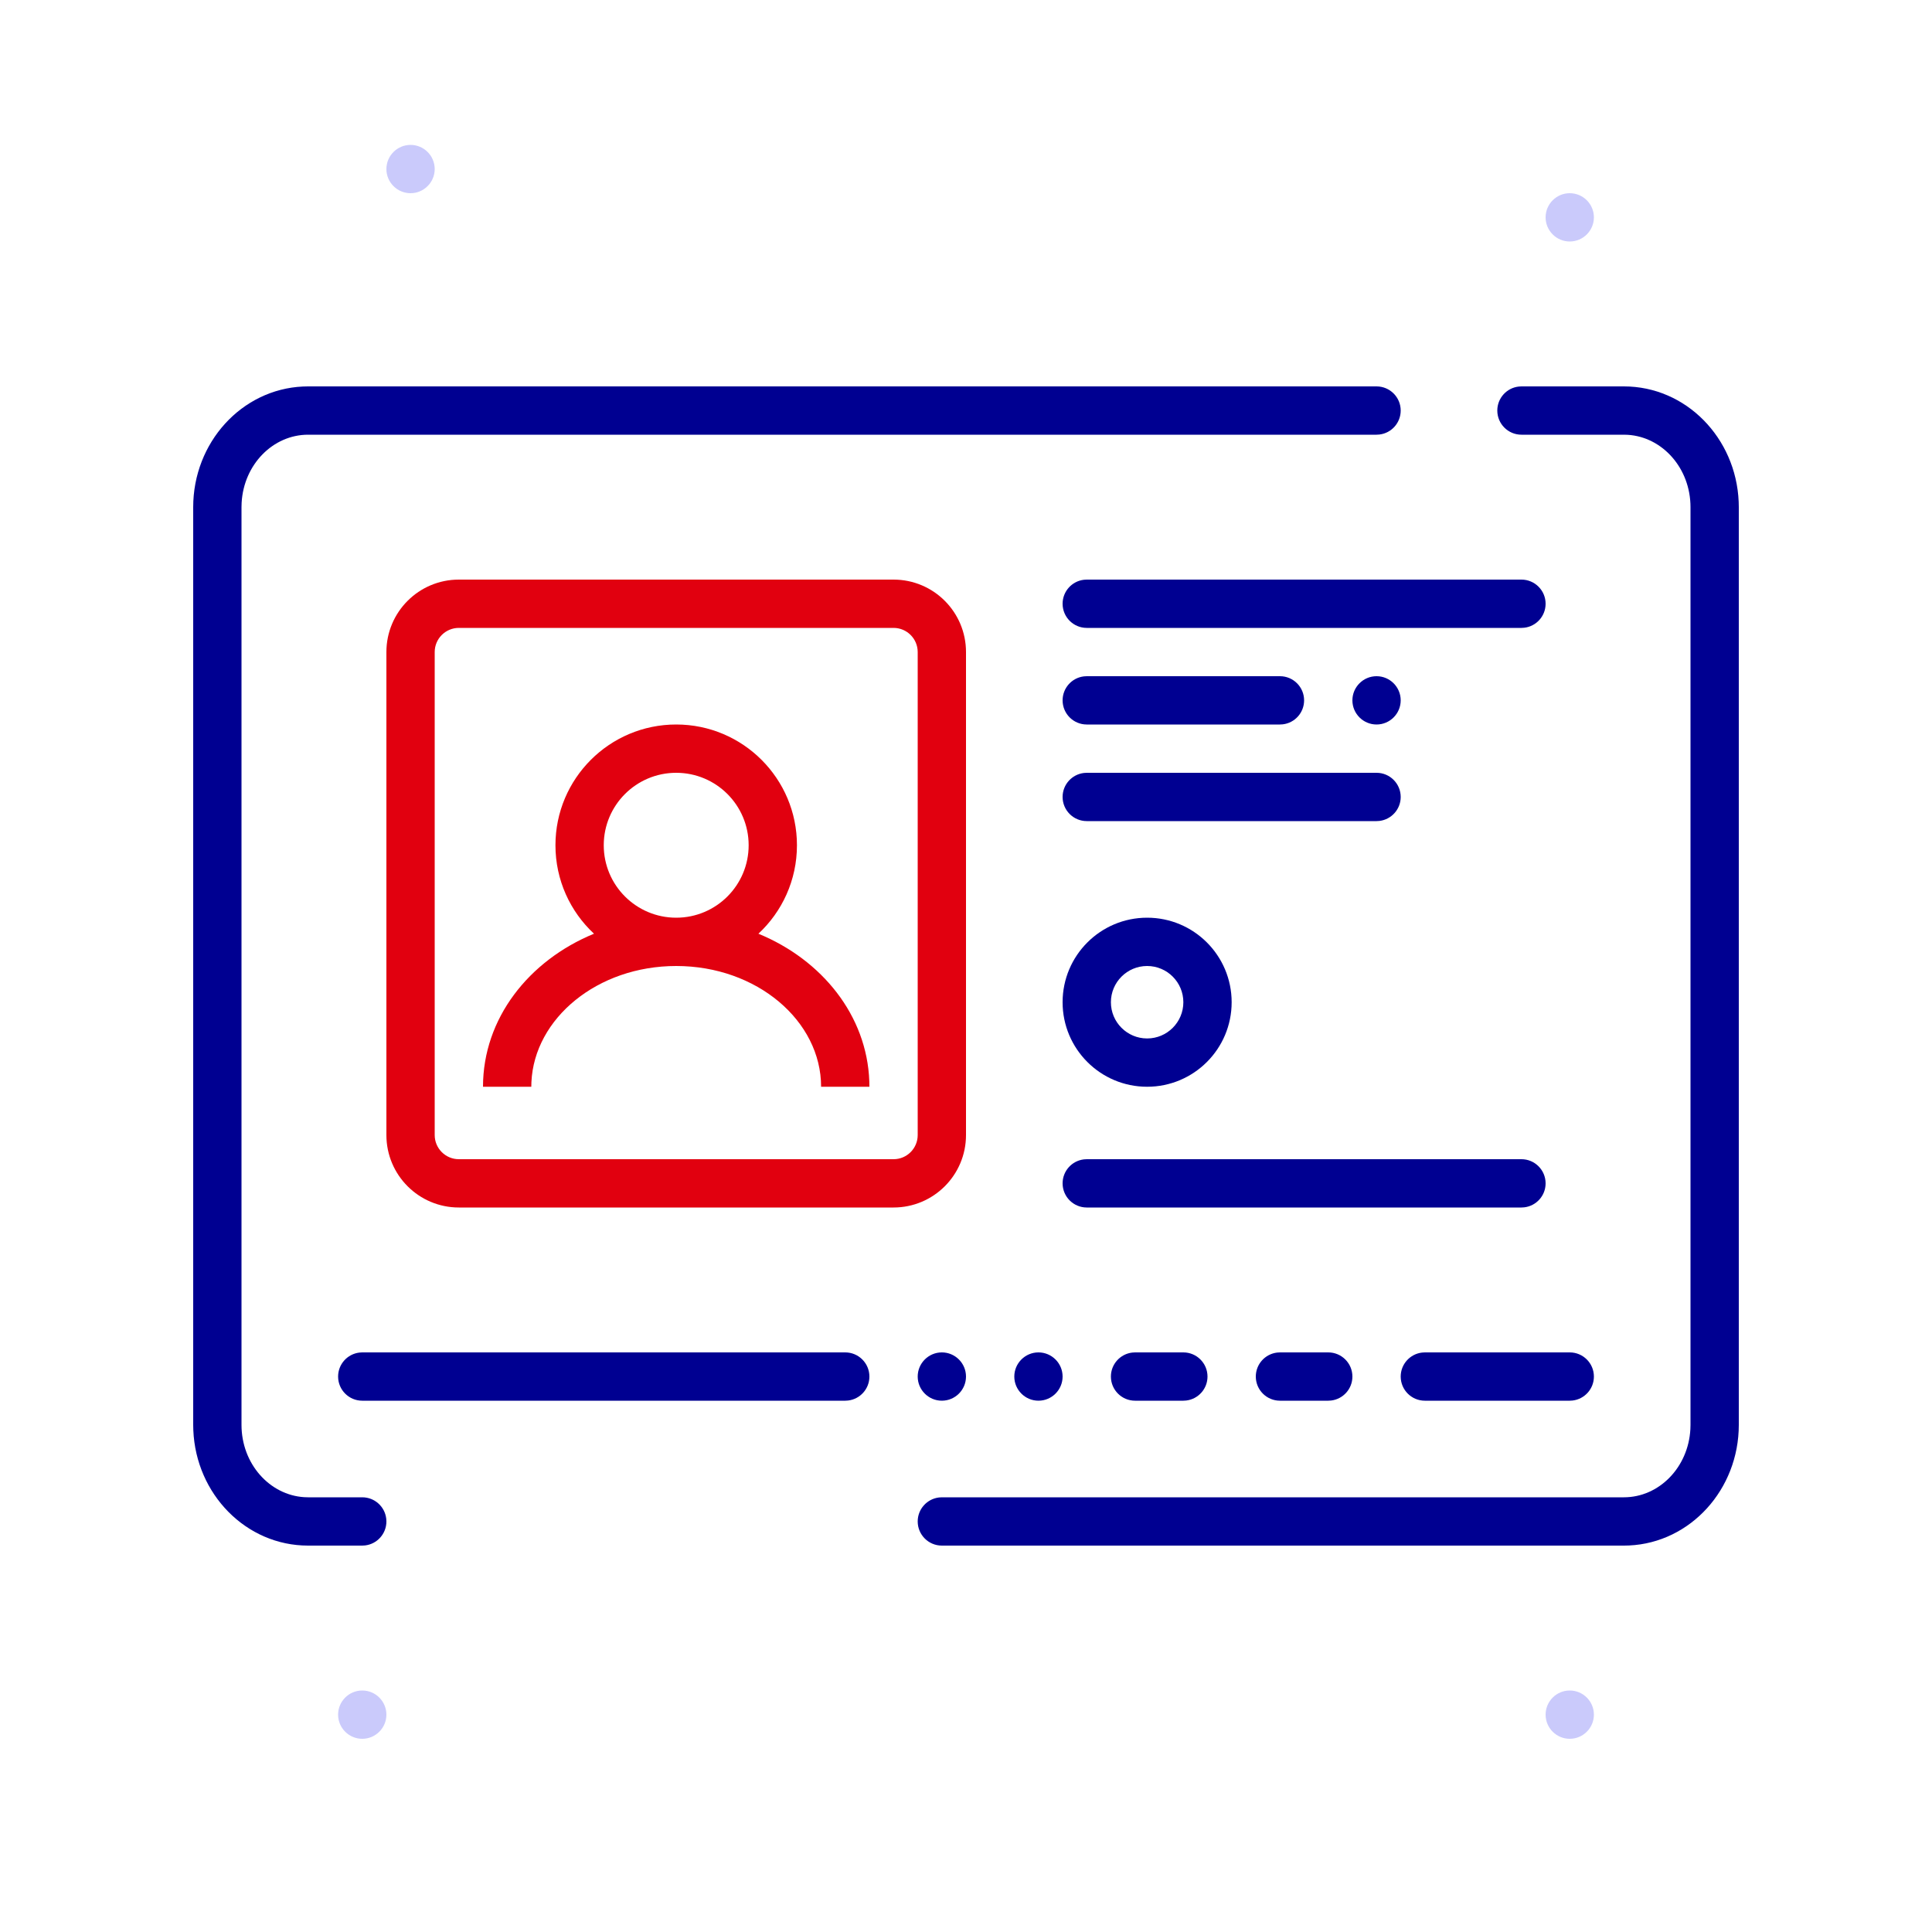
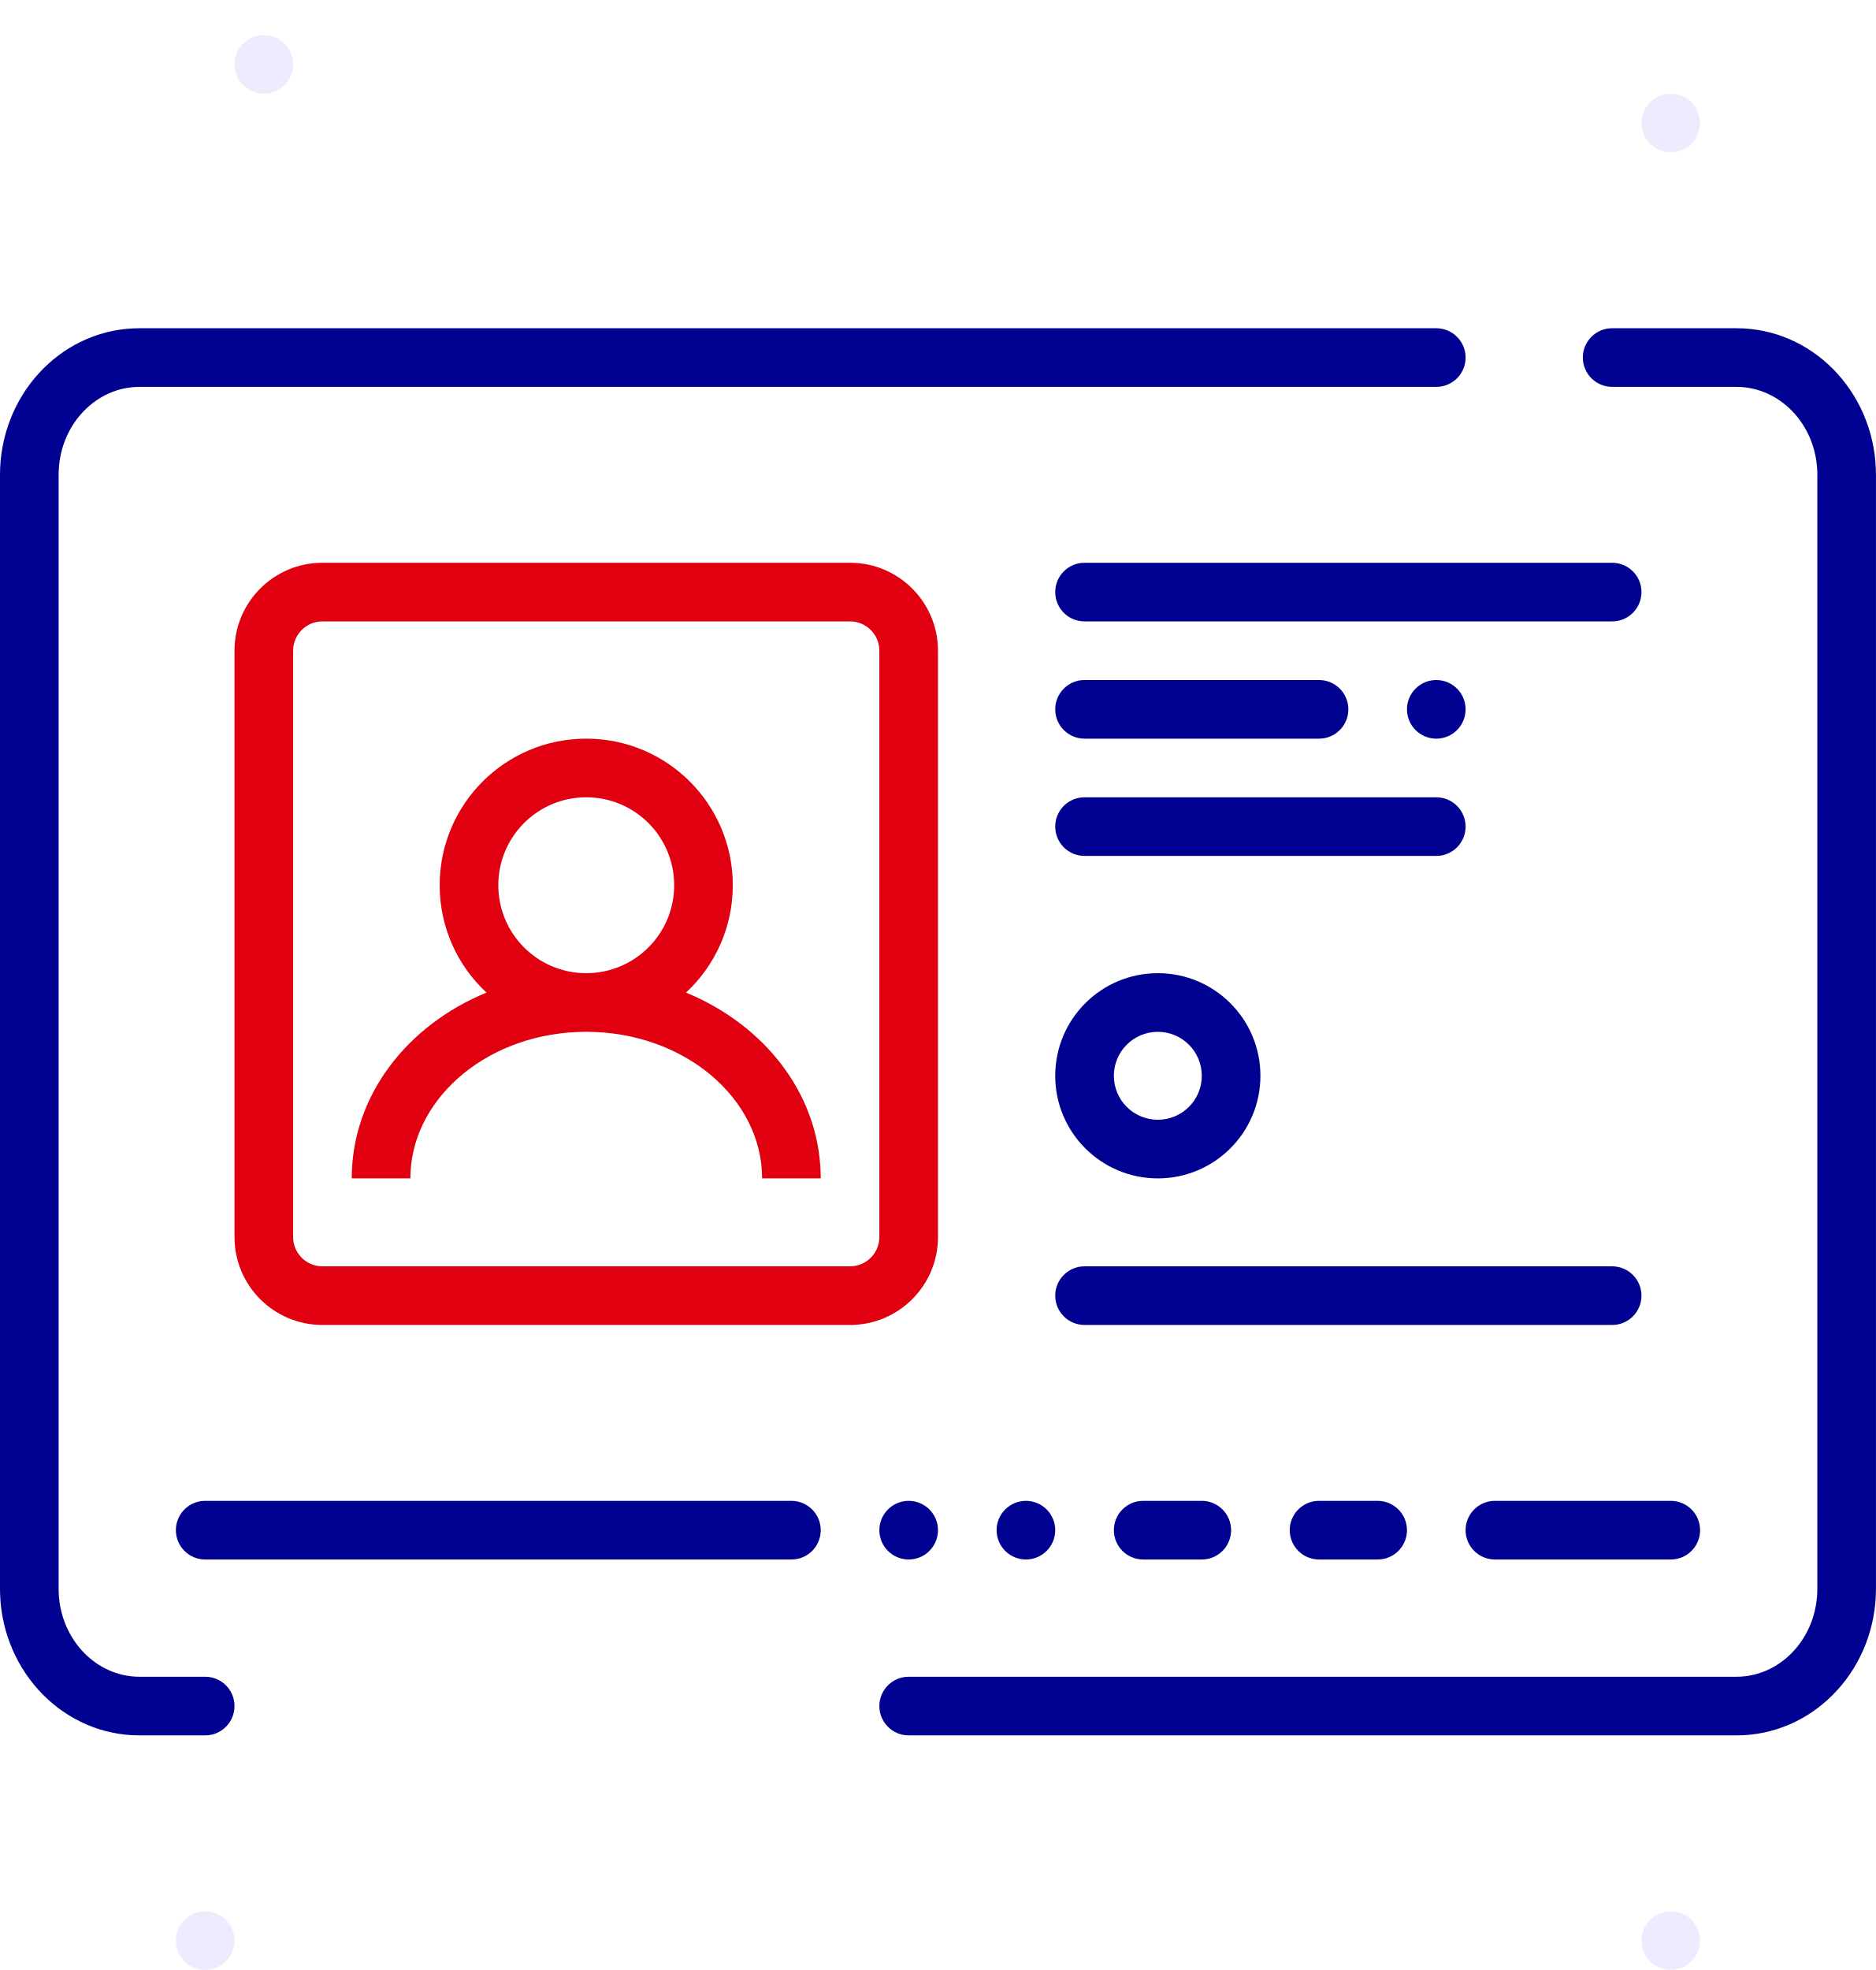
- <svg xmlns="http://www.w3.org/2000/svg" width="80" height="80" viewBox="0 0 80 80" fill="none">
-   <path fill-rule="evenodd" clip-rule="evenodd" d="M17 8C16.449 8 16 7.551 16 7C16 6.449 16.449 6 17 6C17.551 6 18 6.449 18 7C18 7.551 17.551 8 17 8Z" fill="#CACAFB" />
-   <path fill-rule="evenodd" clip-rule="evenodd" d="M15 72C14.449 72 14 71.551 14 71C14 70.449 14.449 70 15 70C15.551 70 16 70.449 16 71C16 71.551 15.551 72 15 72Z" fill="#CACAFB" />
-   <path fill-rule="evenodd" clip-rule="evenodd" d="M65 72C64.449 72 64 71.551 64 71C64 70.449 64.449 70 65 70C65.551 70 66 70.449 66 71C66 71.551 65.551 72 65 72Z" fill="#CACAFB" />
-   <path fill-rule="evenodd" clip-rule="evenodd" d="M65 10C64.449 10 64 9.551 64 9C64 8.449 64.449 8 65 8C65.551 8 66 8.449 66 9C66 9.551 65.551 10 65 10Z" fill="#CACAFB" />
-   <path fill-rule="evenodd" clip-rule="evenodd" d="M31.404 38.663C34.036 39.745 35.897 42.048 35.996 44.771L36 45H34C34 42.276 31.345 40 28 40C24.735 40 22.127 42.169 22.005 44.806L22 45H20C20 42.177 21.89 39.776 24.596 38.663C23.614 37.75 23 36.447 23 35C23 32.239 25.239 30 28 30C30.761 30 33 32.239 33 35C33 36.447 32.386 37.75 31.404 38.663ZM28 38C29.657 38 31 36.657 31 35C31 33.343 29.657 32 28 32C26.343 32 25 33.343 25 35C25 36.657 26.343 38 28 38Z" fill="#E1000F" />
-   <path fill-rule="evenodd" clip-rule="evenodd" d="M19 24H37C38.657 24 40 25.343 40 27V47C40 48.657 38.657 50 37 50H19C17.343 50 16 48.657 16 47V27C16 25.343 17.343 24 19 24ZM37 26H19C18.448 26 18 26.448 18 27V47C18 47.552 18.448 48 19 48H37C37.552 48 38 47.552 38 47V27C38 26.448 37.552 26 37 26Z" fill="#E1000F" />
-   <path d="M8.005 59.222C8.115 61.868 10.187 64 12.758 64H15L15.117 63.993C15.614 63.935 16 63.513 16 63L15.993 62.883C15.935 62.386 15.513 62 15 62H12.758L12.597 61.995C11.161 61.905 10 60.611 10 59V21L10.005 20.822C10.09 19.236 11.303 18 12.758 18H57L57.117 17.993C57.614 17.936 58 17.513 58 17C58 16.448 57.552 16 57 16H12.758L12.544 16.005C10.003 16.122 8 18.326 8 21V59L8.005 59.222Z" fill="#000091" />
-   <path d="M71.995 20.778C71.885 18.132 69.813 16 67.242 16H63L62.883 16.007C62.386 16.064 62 16.487 62 17C62 17.552 62.448 18 63 18H67.242L67.403 18.005C68.839 18.095 70 19.389 70 21V59L69.995 59.178C69.91 60.764 68.697 62 67.242 62H39L38.883 62.007C38.386 62.065 38 62.487 38 63C38 63.552 38.448 64 39 64H67.242L67.456 63.995C69.997 63.878 72 61.674 72 59V21L71.995 20.778Z" fill="#000091" />
-   <path d="M35 56C35.552 56 36 56.448 36 57C36 57.513 35.614 57.935 35.117 57.993L35 58H15C14.448 58 14 57.552 14 57C14 56.487 14.386 56.065 14.883 56.007L15 56H35Z" fill="#000091" />
-   <path d="M56 57C56 56.448 55.552 56 55 56H53L52.883 56.007C52.386 56.065 52 56.487 52 57C52 57.552 52.448 58 53 58H55L55.117 57.993C55.614 57.935 56 57.513 56 57Z" fill="#000091" />
-   <path d="M65 56C65.552 56 66 56.448 66 57C66 57.513 65.614 57.935 65.117 57.993L65 58H59C58.448 58 58 57.552 58 57C58 56.487 58.386 56.065 58.883 56.007L59 56H65Z" fill="#000091" />
-   <path d="M38 57C38 57.551 38.449 58 39 58C39.551 58 40 57.551 40 57C40 56.449 39.551 56 39 56C38.449 56 38 56.449 38 57Z" fill="#000091" />
-   <path d="M43 58C42.449 58 42 57.551 42 57C42 56.449 42.449 56 43 56C43.551 56 44 56.449 44 57C44 57.551 43.551 58 43 58Z" fill="#000091" />
-   <path d="M64 25C64 24.448 63.552 24 63 24H45L44.883 24.007C44.386 24.064 44 24.487 44 25C44 25.552 44.448 26 45 26H63L63.117 25.993C63.614 25.936 64 25.513 64 25Z" fill="#000091" />
-   <path d="M53 28C53.552 28 54 28.448 54 29C54 29.513 53.614 29.936 53.117 29.993L53 30H45C44.448 30 44 29.552 44 29C44 28.487 44.386 28.064 44.883 28.007L45 28H53Z" fill="#000091" />
-   <path d="M56 29C56 29.551 56.449 30 57 30C57.551 30 58 29.551 58 29C58 28.449 57.551 28 57 28C56.449 28 56 28.449 56 29Z" fill="#000091" />
-   <path d="M57 32C57.552 32 58 32.448 58 33C58 33.513 57.614 33.935 57.117 33.993L57 34H45C44.448 34 44 33.552 44 33C44 32.487 44.386 32.065 44.883 32.007L45 32H57Z" fill="#000091" />
-   <path fill-rule="evenodd" clip-rule="evenodd" d="M47.5 38C45.567 38 44 39.567 44 41.5C44 43.433 45.567 45 47.5 45C49.433 45 51 43.433 51 41.5C51 39.567 49.433 38 47.5 38ZM47.5 40C48.328 40 49 40.672 49 41.5C49 42.328 48.328 43 47.5 43C46.672 43 46 42.328 46 41.5C46 40.672 46.672 40 47.5 40Z" fill="#000091" />
-   <path d="M63 48C63.552 48 64 48.448 64 49C64 49.513 63.614 49.935 63.117 49.993L63 50H45C44.448 50 44 49.552 44 49C44 48.487 44.386 48.065 44.883 48.007L45 48H63Z" fill="#000091" />
-   <path d="M50 57C50 56.448 49.552 56 49 56H47L46.883 56.007C46.386 56.065 46 56.487 46 57C46 57.552 46.448 58 47 58H49L49.117 57.993C49.614 57.935 50 57.513 50 57Z" fill="#000091" />
+ <svg xmlns="http://www.w3.org/2000/svg" width="40" height="42" viewBox="0 0 40 42" fill="none">
+   <g id="national-identity-card">
+     <g id="ðï¸ Masquer si besoin - DÃ©corative">
+       <path id="Path" fill-rule="evenodd" clip-rule="evenodd" d="M5.625 1.998C5.28 1.998 5 1.718 5 1.373C5 1.028 5.28 0.748 5.625 0.748C5.97 0.748 6.25 1.028 6.25 1.373C6.25 1.718 5.97 1.998 5.625 1.998Z" fill="#ECECFE" />
+       <path id="Path_2" fill-rule="evenodd" clip-rule="evenodd" d="M4.375 41.998C4.03 41.998 3.75 41.718 3.75 41.373C3.75 41.028 4.03 40.748 4.375 40.748C4.72 40.748 5 41.028 5 41.373C5 41.718 4.72 41.998 4.375 41.998Z" fill="#ECECFE" />
+       <path id="Path_3" fill-rule="evenodd" clip-rule="evenodd" d="M35.625 41.998C35.28 41.998 35 41.718 35 41.373C35 41.028 35.28 40.748 35.625 40.748C35.97 40.748 36.25 41.028 36.25 41.373C36.25 41.718 35.97 41.998 35.625 41.998Z" fill="#ECECFE" />
+       <path id="Path_4" fill-rule="evenodd" clip-rule="evenodd" d="M35.625 3.248C35.28 3.248 35 2.968 35 2.623C35 2.278 35.28 1.998 35.625 1.998C35.97 1.998 36.25 2.278 36.25 2.623C36.25 2.968 35.97 3.248 35.625 3.248Z" fill="#ECECFE" />
+     </g>
+     <g id="ð¨ Mineure (indice -main)">
+       <path fill-rule="evenodd" clip-rule="evenodd" d="M14.627 21.162C16.273 21.839 17.436 23.278 17.497 24.98L17.5 25.123H16.25C16.25 23.42 14.591 21.998 12.5 21.998C10.459 21.998 8.829 23.354 8.753 25.002L8.75 25.123H7.5C7.5 23.359 8.681 21.858 10.373 21.162C9.759 20.592 9.375 19.777 9.375 18.873C9.375 17.147 10.774 15.748 12.5 15.748C14.226 15.748 15.625 17.147 15.625 18.873C15.625 19.777 15.241 20.592 14.627 21.162ZM12.5 20.748C13.536 20.748 14.375 19.909 14.375 18.873C14.375 17.837 13.536 16.998 12.5 16.998C11.464 16.998 10.625 17.837 10.625 18.873C10.625 19.909 11.464 20.748 12.5 20.748Z" fill="#E1000F" />
+       <path fill-rule="evenodd" clip-rule="evenodd" d="M6.875 11.998H18.125C19.16 11.998 20 12.838 20 13.873V26.373C20 27.409 19.16 28.248 18.125 28.248H6.875C5.839 28.248 5 27.409 5 26.373V13.873C5 12.838 5.839 11.998 6.875 11.998ZM18.125 13.248H6.875C6.53 13.248 6.25 13.528 6.25 13.873V26.373C6.25 26.718 6.53 26.998 6.875 26.998H18.125C18.47 26.998 18.75 26.718 18.75 26.373V13.873C18.75 13.528 18.47 13.248 18.125 13.248Z" fill="#E1000F" />
+     </g>
+     <g id="Majeure">
+       <path d="M0.003 34.012C0.072 35.666 1.367 36.998 2.973 36.998H4.375L4.448 36.994C4.759 36.958 5 36.694 5 36.373L4.996 36.3C4.96 35.989 4.696 35.748 4.375 35.748H2.973L2.873 35.745C1.976 35.688 1.25 34.88 1.25 33.873V10.123L1.253 10.012C1.306 9.021 2.064 8.248 2.973 8.248H30.625L30.698 8.244C31.009 8.208 31.25 7.944 31.25 7.623C31.25 7.278 30.97 6.998 30.625 6.998H2.973L2.84 7.001C1.252 7.074 0 8.452 0 10.123V33.873L0.003 34.012Z" fill="#000091" />
+       <path d="M39.997 9.984C39.928 8.331 38.633 6.998 37.026 6.998H34.375L34.302 7.002C33.991 7.038 33.75 7.303 33.75 7.623C33.75 7.968 34.03 8.248 34.375 8.248H37.026L37.127 8.251C38.024 8.308 38.75 9.116 38.75 10.123V33.873L38.747 33.984C38.694 34.975 37.936 35.748 37.026 35.748H19.375L19.302 35.752C18.991 35.788 18.75 36.053 18.75 36.373C18.75 36.718 19.03 36.998 19.375 36.998H37.026L37.16 36.995C38.748 36.922 40 35.544 40 33.873V10.123L39.997 9.984Z" fill="#000091" />
+       <path d="M16.875 31.998C17.22 31.998 17.5 32.278 17.5 32.623C17.5 32.944 17.259 33.208 16.948 33.244L16.875 33.248H4.375C4.03 33.248 3.75 32.968 3.75 32.623C3.75 32.303 3.991 32.038 4.302 32.002L4.375 31.998H16.875Z" fill="#000091" />
+       <path d="M30 32.623C30 32.278 29.72 31.998 29.375 31.998H28.125L28.052 32.002C27.741 32.038 27.5 32.303 27.5 32.623C27.5 32.968 27.78 33.248 28.125 33.248H29.375L29.448 33.244C29.759 33.208 30 32.944 30 32.623Z" fill="#000091" />
+       <path d="M35.625 31.998C35.97 31.998 36.25 32.278 36.25 32.623C36.25 32.944 36.009 33.208 35.698 33.244L35.625 33.248H31.875C31.53 33.248 31.25 32.968 31.25 32.623C31.25 32.303 31.491 32.038 31.802 32.002L31.875 31.998H35.625Z" fill="#000091" />
+       <path d="M18.75 32.623C18.75 32.968 19.03 33.248 19.375 33.248C19.72 33.248 20 32.968 20 32.623C20 32.278 19.72 31.998 19.375 31.998C19.03 31.998 18.75 32.278 18.75 32.623Z" fill="#000091" />
+       <path d="M21.875 33.248C21.53 33.248 21.25 32.968 21.25 32.623C21.25 32.278 21.53 31.998 21.875 31.998C22.22 31.998 22.5 32.278 22.5 32.623C22.5 32.968 22.22 33.248 21.875 33.248Z" fill="#000091" />
+       <path d="M35 12.623C35 12.278 34.72 11.998 34.375 11.998H23.125L23.052 12.002C22.741 12.038 22.5 12.303 22.5 12.623C22.5 12.968 22.78 13.248 23.125 13.248H34.375L34.448 13.244C34.759 13.208 35 12.944 35 12.623Z" fill="#000091" />
+       <path d="M28.125 14.498C28.47 14.498 28.75 14.778 28.75 15.123C28.75 15.444 28.509 15.708 28.198 15.744L28.125 15.748H23.125C22.78 15.748 22.5 15.468 22.5 15.123C22.5 14.803 22.741 14.538 23.052 14.502L23.125 14.498H28.125Z" fill="#000091" />
+       <path d="M30 15.123C30 15.468 30.28 15.748 30.625 15.748C30.97 15.748 31.25 15.468 31.25 15.123C31.25 14.778 30.97 14.498 30.625 14.498C30.28 14.498 30 14.778 30 15.123Z" fill="#000091" />
+       <path d="M30.625 16.998C30.97 16.998 31.25 17.278 31.25 17.623C31.25 17.944 31.009 18.208 30.698 18.244L30.625 18.248H23.125C22.78 18.248 22.5 17.968 22.5 17.623C22.5 17.302 22.741 17.038 23.052 17.002L23.125 16.998H30.625Z" fill="#000091" />
+       <path fill-rule="evenodd" clip-rule="evenodd" d="M24.688 20.748C23.479 20.748 22.5 21.727 22.5 22.936C22.5 24.144 23.479 25.123 24.688 25.123C25.896 25.123 26.875 24.144 26.875 22.936C26.875 21.727 25.896 20.748 24.688 20.748ZM24.688 21.998C25.205 21.998 25.625 22.418 25.625 22.936C25.625 23.453 25.205 23.873 24.688 23.873C24.17 23.873 23.75 23.453 23.75 22.936C23.75 22.418 24.17 21.998 24.688 21.998Z" fill="#000091" />
+       <path d="M34.375 26.998C34.72 26.998 35 27.278 35 27.623C35 27.944 34.759 28.208 34.448 28.244L34.375 28.248H23.125C22.78 28.248 22.5 27.968 22.5 27.623C22.5 27.302 22.741 27.038 23.052 27.002L23.125 26.998H34.375Z" fill="#000091" />
+       <path d="M26.25 32.623C26.25 32.278 25.97 31.998 25.625 31.998H24.375L24.302 32.002C23.991 32.038 23.75 32.303 23.75 32.623C23.75 32.968 24.03 33.248 24.375 33.248H25.625L25.698 33.244C26.009 33.208 26.25 32.944 26.25 32.623Z" fill="#000091" />
+     </g>
+   </g>
</svg>
